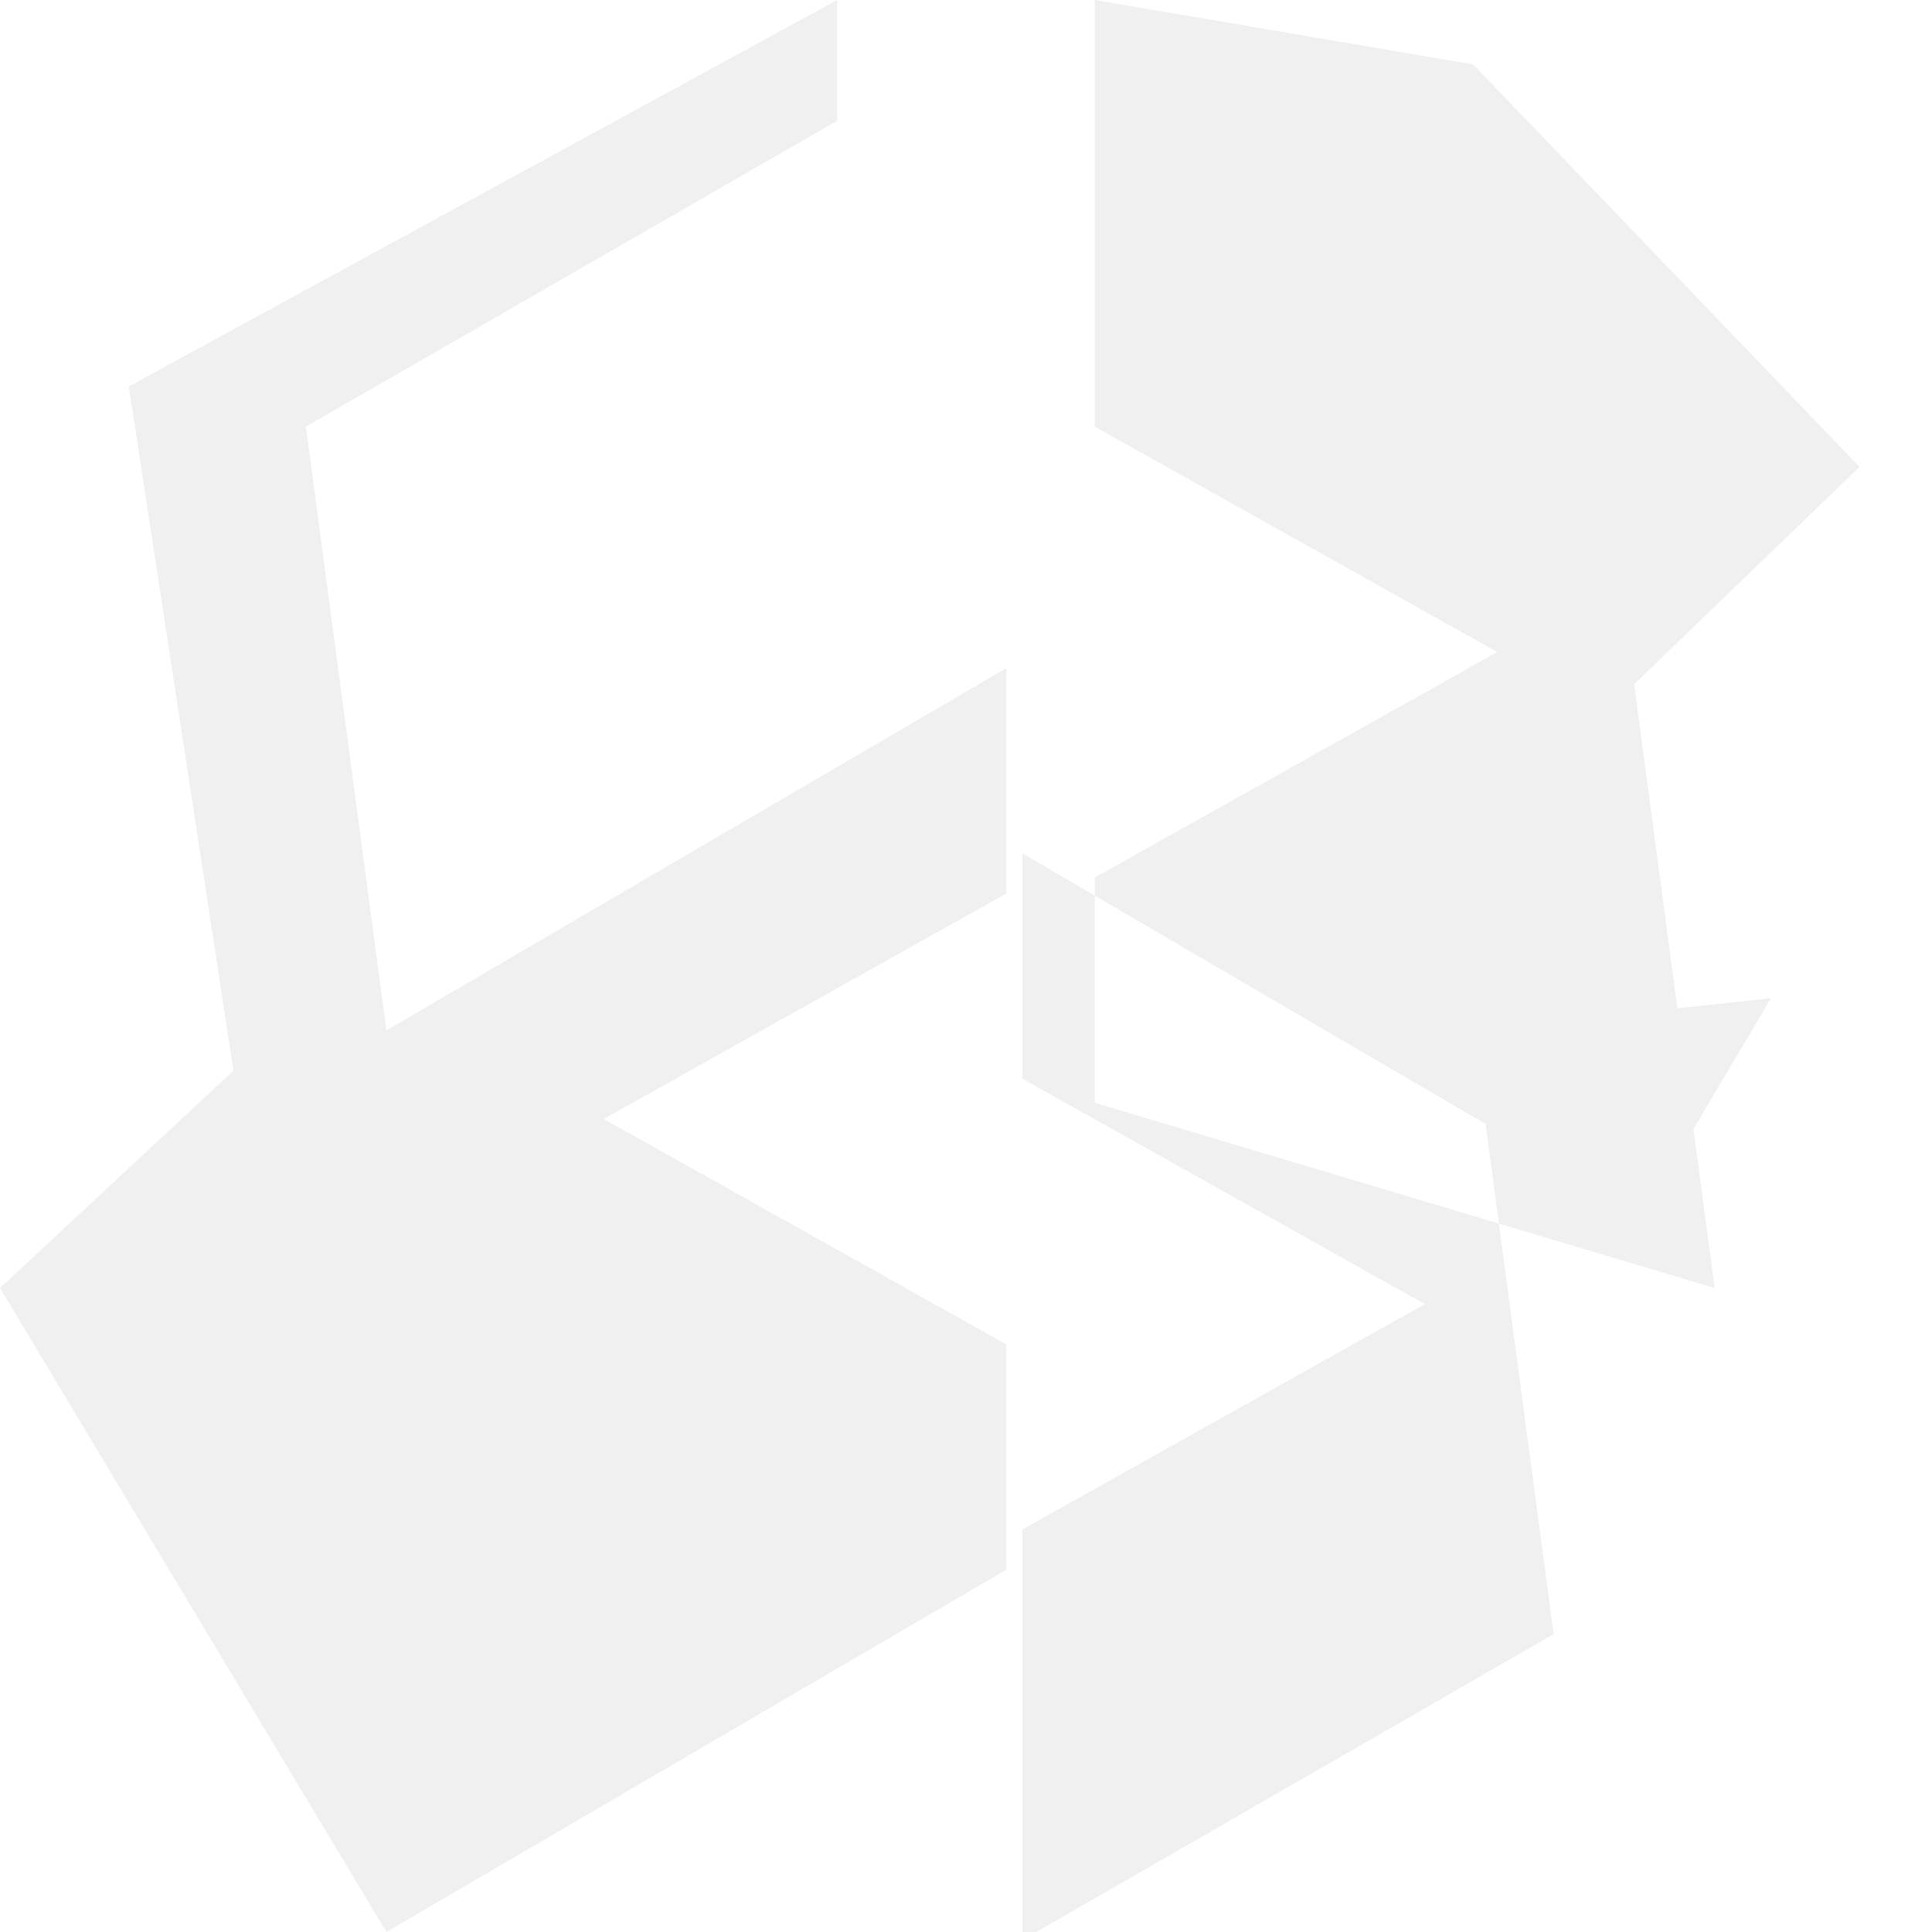
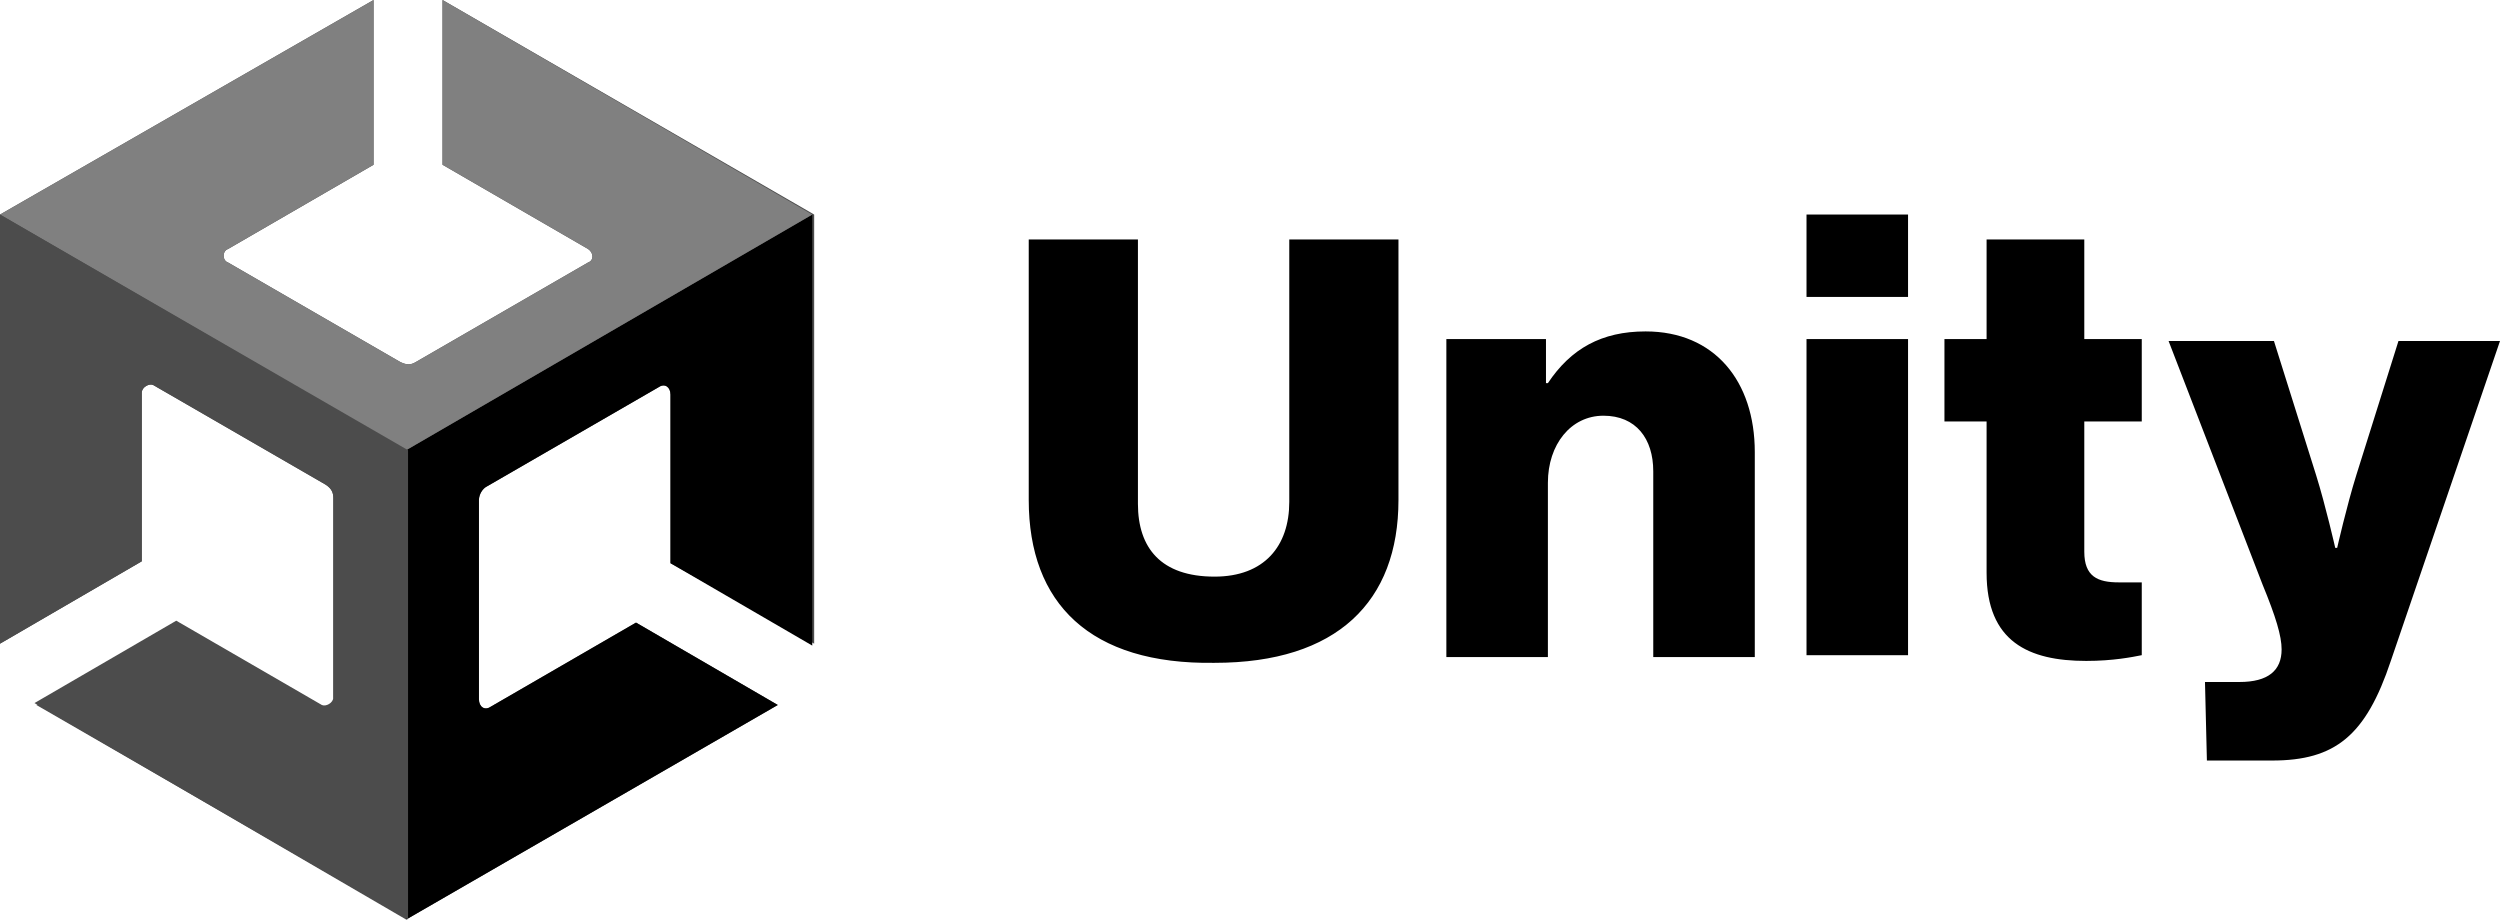
- <svg xmlns="http://www.w3.org/2000/svg" viewBox="0 0 24 24" fill="#f0f0f0">
-   <path d="M10.4 0L1.6 4.8l1.3 8.5L0 16l4.8 8 7.7-4.5v-2.8l-5-2.8 5-2.8V8.3L4.8 12.8 3.8 5.3l6.6-3.8zM13.6 0v5.3l5 2.8-5 2.8v2.8L21.3 16l-1-7.5 2.8-2.7L18.3.8zM18.3 12.8l1 7.5-6.6 3.8V19l5-2.8-5-2.8v-2.8l7.7 4.5 1.6-2.7z" />
+ <svg xmlns="http://www.w3.org/2000/svg" version="1.1" id="Logo" x="0" y="0" viewBox="0 0 1500 551.724" xml:space="preserve" width="1000" height="367.816">
+   <defs id="defs17" />
+   <style id="style2">.st0{fill:#4c4c4c}</style>
+   <g id="g849">
+     <path d="M 617.241,300 V 143.678 h 65.517 v 158.621 c 0,26.437 13.793,43.678 45.977,43.678 29.885,0 44.828,-18.391 44.828,-44.828 V 143.678 h 65.517 V 300 c 0,60.92 -36.782,97.701 -110.345,97.701 C 654.023,398.851 617.241,362.069 617.241,300 Z m 251.724,-96.552 h 58.621 v 26.437 h 1.149 c 13.793,-20.69 32.184,-31.034 58.621,-31.034 41.379,0 65.517,29.885 65.517,72.414 v 122.989 H 991.954 V 282.759 c 0,-19.54 -10.345,-33.333 -29.885,-33.333 -19.54,0 -33.333,17.241 -33.333,40.23 v 104.598 H 867.816 V 203.448 Z M 1083.908,128.736 h 60.92 v 49.425 h -60.92 z m 0,74.713 h 60.92 v 189.655 h -60.92 z m 108.046,140.23 v -90.805 h -25.287 v -49.425 h 25.287 v -59.77 h 58.621 v 59.77 h 34.483 v 49.425 h -34.483 v 78.161 c 0,14.943 8.046,18.391 20.69,18.391 h 13.793 v 43.678 c -5.747,1.149 -17.241,3.448 -33.333,3.448 -34.483,0 -59.77,-11.494 -59.77,-52.874 z m 131.035,65.517 h 20.69 c 17.241,0 25.287,-6.897 25.287,-19.54 0,-8.046 -3.448,-19.54 -11.494,-39.08 L 1301.149,204.598 h 63.218 l 25.287,80.46 c 5.747,18.391 11.494,43.678 11.494,43.678 h 1.149 c 0,0 5.747,-25.287 11.494,-43.678 l 25.287,-80.46 H 1500 l -65.517,191.954 c -14.943,44.828 -33.333,59.77 -71.264,59.77 h -39.081 z" id="path4" style="stroke-width:11.494" />
+     <path class="st0" d="M 488.506,386.207 V 128.736 L 265.517,0 v 98.851 l 87.356,50.575 c 3.448,2.299 3.448,6.897 0,8.046 l -103.448,59.77 c -3.448,2.299 -6.897,1.149 -9.195,0 L 136.782,157.471 c -3.448,-1.149 -3.448,-6.897 0,-8.046 L 224.138,98.851 V 0 L 0,128.736 v 257.471 -1.149 1.149 L 85.057,336.782 V 235.632 c 0,-3.448 4.598,-5.747 6.897,-4.598 L 195.402,290.805 c 3.448,2.299 4.598,4.598 4.598,8.046 V 418.391 c 0,3.448 -4.598,5.747 -6.897,4.598 L 105.747,372.414 20.69,421.839 243.678,551.724 466.667,422.989 381.609,373.563 294.253,424.138 c -3.448,2.299 -6.897,0 -6.897,-4.598 V 300 c 0,-3.448 2.299,-6.897 4.598,-8.046 L 395.402,232.184 c 3.448,-2.299 6.897,0 6.897,4.598 v 101.149 z" id="path6" style="stroke-width:11.494" />
+     <path d="M 243.678,551.724 466.667,422.989 381.609,373.563 294.253,424.138 c -3.448,2.299 -6.897,0 -6.897,-4.598 V 300 c 0,-3.448 2.299,-6.897 4.598,-8.046 L 395.402,232.184 c 3.448,-2.299 6.897,0 6.897,4.598 v 101.149 l 85.057,49.425 V 128.736 L 243.678,270.115 Z" id="path8" style="stroke-width:11.494" />
+     <path d="m 265.517,0 v 98.851 l 87.356,50.575 c 3.448,2.299 3.448,6.897 0,8.046 l -103.448,59.77 c -3.448,2.299 -6.897,1.149 -9.195,0 L 136.782,157.471 c -3.448,-1.149 -3.448,-6.897 0,-8.046 L 224.138,98.851 V 0 L 0,128.736 243.678,270.115 487.356,128.736 Z" fill="#808080" id="path10" style="stroke-width:11.494" />
+     <path class="st0" d="M 194.253,424.138 106.897,373.563 21.839,422.989 244.828,551.724 V 270.115 L 0,128.736 v 257.471 -1.149 1.149 L 85.057,336.782 V 235.632 c 0,-3.448 4.598,-5.747 6.897,-4.598 L 195.402,290.805 c 3.448,2.299 4.598,4.598 4.598,8.046 V 418.391 c 1.149,4.598 -2.299,8.046 -5.747,5.747 z" id="path12" style="stroke-width:11.494" />
+   </g>
</svg>
